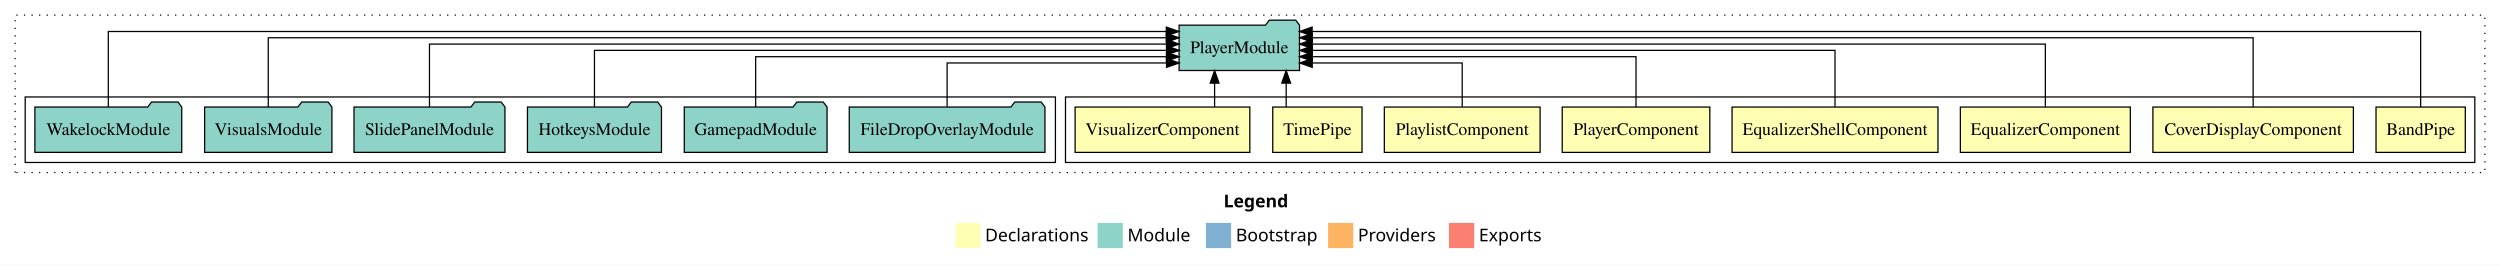
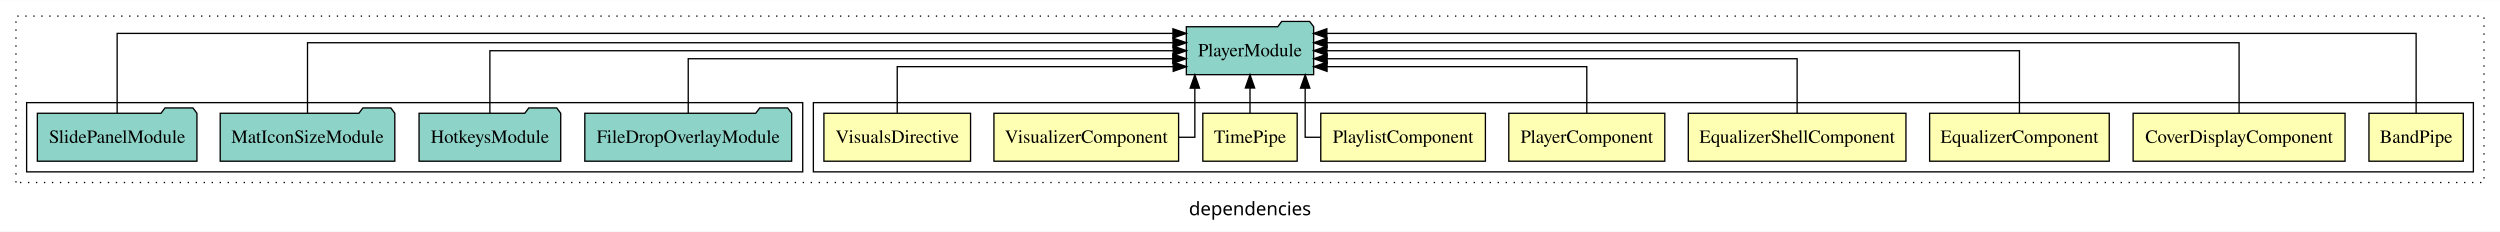
- <svg xmlns="http://www.w3.org/2000/svg" width="1985pt" height="211pt" viewBox="0.00 0.00 1985.00 211.00">
-   <g id="graph0" class="graph" transform="scale(1 1) rotate(0) translate(4 207)">
-     <polygon fill="#ffffff" stroke="transparent" points="-4,4 -4,-207 1981,-207 1981,4 -4,4" />
-     <text text-anchor="start" x="967.509" y="-42.4" font-family="sans-serif" font-weight="bold" font-size="14.00" fill="#000000">Legend</text>
-     <polygon fill="#ffffb3" stroke="transparent" points="754.5,-10 754.5,-30 774.5,-30 774.5,-10 754.5,-10" />
-     <text text-anchor="start" x="778.129" y="-15.4" font-family="sans-serif" font-size="14.00" fill="#000000">  Declarations</text>
-     <polygon fill="#8dd3c7" stroke="transparent" points="867.5,-10 867.5,-30 887.5,-30 887.5,-10 867.5,-10" />
-     <text text-anchor="start" x="891.225" y="-15.4" font-family="sans-serif" font-size="14.00" fill="#000000">  Module</text>
-     <polygon fill="#80b1d3" stroke="transparent" points="953.5,-10 953.5,-30 973.5,-30 973.5,-10 953.5,-10" />
-     <text text-anchor="start" x="977.281" y="-15.4" font-family="sans-serif" font-size="14.00" fill="#000000">  Bootstrap</text>
-     <polygon fill="#fdb462" stroke="transparent" points="1050.5,-10 1050.5,-30 1070.5,-30 1070.5,-10 1050.5,-10" />
-     <text text-anchor="start" x="1074.173" y="-15.4" font-family="sans-serif" font-size="14.00" fill="#000000">  Providers</text>
-     <polygon fill="#fb8072" stroke="transparent" points="1146.5,-10 1146.5,-30 1166.5,-30 1166.5,-10 1146.5,-10" />
-     <text text-anchor="start" x="1170.226" y="-15.4" font-family="sans-serif" font-size="14.00" fill="#000000">  Exports</text>
+ <svg xmlns="http://www.w3.org/2000/svg" width="1878pt" height="174pt" viewBox="0.00 0.00 1878.00 173.80">
+   <g id="graph0" class="graph" transform="scale(1 1) rotate(0) translate(4 169.8)">
+     <polygon fill="white" stroke="transparent" points="-4,4 -4,-169.8 1874,-169.8 1874,4 -4,4" />
+     <text text-anchor="middle" x="935" y="-8.2" font-family="sans-serif" font-size="14.00">dependencies</text>
    <g id="clust1" class="cluster">
-       <polygon fill="none" stroke="#000000" stroke-dasharray="1,5" points="8,-70 8,-195 1969,-195 1969,-70 8,-70" />
+       <polygon fill="none" stroke="black" stroke-dasharray="1,5" points="8,-32.8 8,-157.8 1862,-157.8 1862,-32.8 8,-32.8" />
    </g>
    <g id="clust2" class="cluster">
-       <polygon fill="none" stroke="#000000" points="842,-78 842,-130 1961,-130 1961,-78 842,-78" />
+       <polygon fill="none" stroke="black" points="607,-40.8 607,-92.8 1854,-92.8 1854,-40.8 607,-40.8" />
    </g>
-     <g id="clust11" class="cluster">
-       <polygon fill="none" stroke="#000000" points="16,-78 16,-130 834,-130 834,-78 16,-78" />
+     <g id="clust12" class="cluster">
+       <polygon fill="none" stroke="black" points="16,-40.8 16,-92.8 599,-92.8 599,-40.8 16,-40.8" />
    </g>
    <g id="node1" class="node">
-       <polygon fill="#ffffb3" stroke="#000000" points="1953.44,-122 1882.56,-122 1882.56,-86 1953.44,-86 1953.44,-122" />
-       <text text-anchor="middle" x="1918" y="-99.8" font-family="Times,serif" font-size="14.00" fill="#000000">BandPipe</text>
+       <polygon fill="#ffffb3" stroke="black" points="1846.44,-84.8 1775.56,-84.8 1775.56,-48.8 1846.44,-48.8 1846.44,-84.8" />
+       <text text-anchor="middle" x="1811" y="-62.6" font-family="Times,serif" font-size="14.00">BandPipe</text>
+     </g>
+     <g id="node10" class="node">
+       <polygon fill="#8dd3c7" stroke="black" points="982.82,-149.8 979.82,-153.8 958.82,-153.8 955.82,-149.8 887.18,-149.8 887.18,-113.8 982.82,-113.8 982.82,-149.8" />
+       <text text-anchor="middle" x="935" y="-127.6" font-family="Times,serif" font-size="14.00">PlayerModule</text>
+     </g>
+     <g id="edge1" class="edge">
+       <path fill="none" stroke="black" d="M1811,-84.89C1811,-107.93 1811,-144.8 1811,-144.8 1811,-144.8 992.72,-144.8 992.72,-144.8" />
+       <polygon fill="black" stroke="black" points="992.72,-141.3 982.72,-144.8 992.72,-148.3 992.72,-141.3" />
+     </g>
+     <g id="node2" class="node">
+       <polygon fill="#ffffb3" stroke="black" points="1757.6,-84.8 1598.4,-84.8 1598.4,-48.8 1757.6,-48.8 1757.6,-84.8" />
+       <text text-anchor="middle" x="1678" y="-62.6" font-family="Times,serif" font-size="14.00">CoverDisplayComponent</text>
+     </g>
+     <g id="edge2" class="edge">
+       <path fill="none" stroke="black" d="M1678,-85.08C1678,-106.12 1678,-137.8 1678,-137.8 1678,-137.8 992.89,-137.8 992.89,-137.8" />
+       <polygon fill="black" stroke="black" points="992.89,-134.3 982.89,-137.8 992.89,-141.3 992.89,-134.3" />
+     </g>
+     <g id="node3" class="node">
+       <polygon fill="#ffffb3" stroke="black" points="1580.47,-84.8 1445.53,-84.8 1445.53,-48.8 1580.47,-48.8 1580.47,-84.8" />
+       <text text-anchor="middle" x="1513" y="-62.6" font-family="Times,serif" font-size="14.00">EqualizerComponent</text>
+     </g>
+     <g id="edge3" class="edge">
+       <path fill="none" stroke="black" d="M1513,-84.91C1513,-104.14 1513,-131.8 1513,-131.8 1513,-131.8 992.79,-131.8 992.79,-131.8" />
+       <polygon fill="black" stroke="black" points="992.79,-128.3 982.79,-131.8 992.79,-135.3 992.79,-128.3" />
+     </g>
+     <g id="node4" class="node">
+       <polygon fill="#ffffb3" stroke="black" points="1427.75,-84.8 1264.25,-84.8 1264.25,-48.8 1427.75,-48.8 1427.75,-84.8" />
+       <text text-anchor="middle" x="1346" y="-62.6" font-family="Times,serif" font-size="14.00">EqualizerShellComponent</text>
+     </g>
+     <g id="edge4" class="edge">
+       <path fill="none" stroke="black" d="M1346,-84.82C1346,-102.17 1346,-125.8 1346,-125.8 1346,-125.8 992.95,-125.8 992.95,-125.8" />
+       <polygon fill="black" stroke="black" points="992.95,-122.3 982.95,-125.8 992.95,-129.3 992.95,-122.3" />
+     </g>
+     <g id="node5" class="node">
+       <polygon fill="#ffffb3" stroke="black" points="1246.6,-84.8 1129.4,-84.8 1129.4,-48.8 1246.6,-48.8 1246.6,-84.8" />
+       <text text-anchor="middle" x="1188" y="-62.6" font-family="Times,serif" font-size="14.00">PlayerComponent</text>
+     </g>
+     <g id="edge5" class="edge">
+       <path fill="none" stroke="black" d="M1188,-85.04C1188,-100.37 1188,-119.8 1188,-119.8 1188,-119.8 992.88,-119.8 992.88,-119.8" />
+       <polygon fill="black" stroke="black" points="992.88,-116.3 982.88,-119.8 992.88,-123.3 992.88,-116.3" />
+     </g>
+     <g id="node6" class="node">
+       <polygon fill="#ffffb3" stroke="black" points="1111.84,-84.8 988.16,-84.8 988.16,-48.8 1111.84,-48.8 1111.84,-84.8" />
+       <text text-anchor="middle" x="1050" y="-62.6" font-family="Times,serif" font-size="14.00">PlaylistComponent</text>
+     </g>
+     <g id="edge6" class="edge">
+       <path fill="none" stroke="black" d="M988.26,-66.8C981.18,-66.8 976.44,-66.8 976.44,-66.8 976.44,-66.8 976.44,-103.69 976.44,-103.69" />
+       <polygon fill="black" stroke="black" points="972.94,-103.69 976.44,-113.69 979.94,-103.69 972.94,-103.69" />
+     </g>
+     <g id="node7" class="node">
+       <polygon fill="#ffffb3" stroke="black" points="970.44,-84.8 899.56,-84.8 899.56,-48.8 970.44,-48.8 970.44,-84.8" />
+       <text text-anchor="middle" x="935" y="-62.6" font-family="Times,serif" font-size="14.00">TimePipe</text>
+     </g>
+     <g id="edge7" class="edge">
+       <path fill="none" stroke="black" d="M935,-84.91C935,-84.91 935,-103.79 935,-103.79" />
+       <polygon fill="black" stroke="black" points="931.5,-103.79 935,-113.79 938.5,-103.79 931.5,-103.79" />
+     </g>
+     <g id="node8" class="node">
+       <polygon fill="#ffffb3" stroke="black" points="881.36,-84.8 742.64,-84.8 742.64,-48.8 881.36,-48.8 881.36,-84.8" />
+       <text text-anchor="middle" x="812" y="-62.6" font-family="Times,serif" font-size="14.00">VisualizerComponent</text>
+     </g>
+     <g id="edge8" class="edge">
+       <path fill="none" stroke="black" d="M881.53,-66.8C888.78,-66.8 893.56,-66.8 893.56,-66.8 893.56,-66.8 893.56,-103.69 893.56,-103.69" />
+       <polygon fill="black" stroke="black" points="890.06,-103.69 893.56,-113.69 897.06,-103.69 890.06,-103.69" />
    </g>
    <g id="node9" class="node">
-       <polygon fill="#8dd3c7" stroke="#000000" points="1027.813,-187 1024.813,-191 1003.813,-191 1000.813,-187 932.187,-187 932.187,-151 1027.813,-151 1027.813,-187" />
-       <text text-anchor="middle" x="980" y="-164.8" font-family="Times,serif" font-size="14.00" fill="#000000">PlayerModule</text>
-     </g>
-     <g id="edge1" class="edge">
-       <path fill="none" stroke="#000000" d="M1918,-122.091C1918,-145.133 1918,-182 1918,-182 1918,-182 1037.805,-182 1037.805,-182" />
-       <polygon fill="#000000" stroke="#000000" points="1037.805,-178.5 1027.805,-182 1037.805,-185.5 1037.805,-178.5" />
-     </g>
-     <g id="node2" class="node">
-       <polygon fill="#ffffb3" stroke="#000000" points="1864.591,-122 1705.409,-122 1705.409,-86 1864.591,-86 1864.591,-122" />
-       <text text-anchor="middle" x="1785" y="-99.8" font-family="Times,serif" font-size="14.00" fill="#000000">CoverDisplayComponent</text>
-     </g>
-     <g id="edge2" class="edge">
-       <path fill="none" stroke="#000000" d="M1785,-122.045C1785,-143.662 1785,-177 1785,-177 1785,-177 1037.946,-177 1037.946,-177" />
-       <polygon fill="#000000" stroke="#000000" points="1037.946,-173.5 1027.946,-177 1037.946,-180.5 1037.946,-173.5" />
-     </g>
-     <g id="node3" class="node">
-       <polygon fill="#ffffb3" stroke="#000000" points="1687.471,-122 1552.529,-122 1552.529,-86 1687.471,-86 1687.471,-122" />
-       <text text-anchor="middle" x="1620" y="-99.8" font-family="Times,serif" font-size="14.00" fill="#000000">EqualizerComponent</text>
-     </g>
-     <g id="edge3" class="edge">
-       <path fill="none" stroke="#000000" d="M1620,-122.223C1620,-142.365 1620,-172 1620,-172 1620,-172 1037.842,-172 1037.842,-172" />
-       <polygon fill="#000000" stroke="#000000" points="1037.842,-168.5 1027.842,-172 1037.842,-175.5 1037.842,-168.5" />
-     </g>
-     <g id="node4" class="node">
-       <polygon fill="#ffffb3" stroke="#000000" points="1534.749,-122 1371.251,-122 1371.251,-86 1534.749,-86 1534.749,-122" />
-       <text text-anchor="middle" x="1453" y="-99.8" font-family="Times,serif" font-size="14.00" fill="#000000">EqualizerShellComponent</text>
-     </g>
-     <g id="edge4" class="edge">
-       <path fill="none" stroke="#000000" d="M1453,-122.222C1453,-140.828 1453,-167 1453,-167 1453,-167 1037.957,-167 1037.957,-167" />
-       <polygon fill="#000000" stroke="#000000" points="1037.957,-163.5 1027.957,-167 1037.957,-170.5 1037.957,-163.5" />
-     </g>
-     <g id="node5" class="node">
-       <polygon fill="#ffffb3" stroke="#000000" points="1353.595,-122 1236.405,-122 1236.405,-86 1353.595,-86 1353.595,-122" />
-       <text text-anchor="middle" x="1295" y="-99.8" font-family="Times,serif" font-size="14.00" fill="#000000">PlayerComponent</text>
-     </g>
-     <g id="edge5" class="edge">
-       <path fill="none" stroke="#000000" d="M1295,-122.034C1295,-139.06 1295,-162 1295,-162 1295,-162 1037.842,-162 1037.842,-162" />
-       <polygon fill="#000000" stroke="#000000" points="1037.842,-158.5 1027.842,-162 1037.842,-165.5 1037.842,-158.5" />
-     </g>
-     <g id="node6" class="node">
-       <polygon fill="#ffffb3" stroke="#000000" points="1218.837,-122 1095.163,-122 1095.163,-86 1218.837,-86 1218.837,-122" />
-       <text text-anchor="middle" x="1157" y="-99.8" font-family="Times,serif" font-size="14.00" fill="#000000">PlaylistComponent</text>
-     </g>
-     <g id="edge6" class="edge">
-       <path fill="none" stroke="#000000" d="M1157,-122.24C1157,-137.571 1157,-157 1157,-157 1157,-157 1037.899,-157 1037.899,-157" />
-       <polygon fill="#000000" stroke="#000000" points="1037.899,-153.5 1027.899,-157 1037.899,-160.5 1037.899,-153.5" />
-     </g>
-     <g id="node7" class="node">
-       <polygon fill="#ffffb3" stroke="#000000" points="1077.438,-122 1006.562,-122 1006.562,-86 1077.438,-86 1077.438,-122" />
-       <text text-anchor="middle" x="1042" y="-99.8" font-family="Times,serif" font-size="14.00" fill="#000000">TimePipe</text>
-     </g>
-     <g id="edge7" class="edge">
-       <path fill="none" stroke="#000000" d="M1017.219,-122.106C1017.219,-122.106 1017.219,-140.991 1017.219,-140.991" />
-       <polygon fill="#000000" stroke="#000000" points="1013.719,-140.991 1017.219,-150.991 1020.719,-140.991 1013.719,-140.991" />
-     </g>
-     <g id="node8" class="node">
-       <polygon fill="#ffffb3" stroke="#000000" points="988.36,-122 849.64,-122 849.64,-86 988.36,-86 988.36,-122" />
-       <text text-anchor="middle" x="919" y="-99.8" font-family="Times,serif" font-size="14.00" fill="#000000">VisualizerComponent</text>
-     </g>
-     <g id="edge8" class="edge">
-       <path fill="none" stroke="#000000" d="M960.387,-122.106C960.387,-122.106 960.387,-140.991 960.387,-140.991" />
-       <polygon fill="#000000" stroke="#000000" points="956.887,-140.991 960.387,-150.991 963.887,-140.991 956.887,-140.991" />
-     </g>
-     <g id="node10" class="node">
-       <polygon fill="#8dd3c7" stroke="#000000" points="825.683,-122 822.683,-126 801.683,-126 798.683,-122 670.317,-122 670.317,-86 825.683,-86 825.683,-122" />
-       <text text-anchor="middle" x="748" y="-99.8" font-family="Times,serif" font-size="14.00" fill="#000000">FileDropOverlayModule</text>
+       <polygon fill="#ffffb3" stroke="black" points="725.08,-84.8 614.92,-84.8 614.92,-48.8 725.08,-48.8 725.08,-84.8" />
+       <text text-anchor="middle" x="670" y="-62.6" font-family="Times,serif" font-size="14.00">VisualsDirective</text>
    </g>
    <g id="edge9" class="edge">
-       <path fill="none" stroke="#000000" d="M748,-122.24C748,-137.571 748,-157 748,-157 748,-157 922.211,-157 922.211,-157" />
-       <polygon fill="#000000" stroke="#000000" points="922.211,-160.5 932.211,-157 922.211,-153.5 922.211,-160.5" />
+       <path fill="none" stroke="black" d="M670,-85.04C670,-100.37 670,-119.8 670,-119.8 670,-119.8 877.32,-119.8 877.32,-119.8" />
+       <polygon fill="black" stroke="black" points="877.32,-123.3 887.32,-119.8 877.32,-116.3 877.32,-123.3" />
    </g>
    <g id="node11" class="node">
-       <polygon fill="#8dd3c7" stroke="#000000" points="652.691,-122 649.691,-126 628.691,-126 625.691,-122 539.309,-122 539.309,-86 652.691,-86 652.691,-122" />
-       <text text-anchor="middle" x="596" y="-99.8" font-family="Times,serif" font-size="14.00" fill="#000000">GamepadModule</text>
+       <polygon fill="#8dd3c7" stroke="black" points="590.69,-84.8 587.69,-88.8 566.69,-88.8 563.69,-84.8 435.31,-84.8 435.31,-48.8 590.69,-48.8 590.69,-84.8" />
+       <text text-anchor="middle" x="513" y="-62.6" font-family="Times,serif" font-size="14.00">FileDropOverlayModule</text>
    </g>
    <g id="edge10" class="edge">
-       <path fill="none" stroke="#000000" d="M596,-122.034C596,-139.06 596,-162 596,-162 596,-162 922.143,-162 922.143,-162" />
-       <polygon fill="#000000" stroke="#000000" points="922.143,-165.5 932.143,-162 922.143,-158.5 922.143,-165.5" />
+       <path fill="none" stroke="black" d="M513,-84.82C513,-102.17 513,-125.8 513,-125.8 513,-125.8 877,-125.8 877,-125.8" />
+       <polygon fill="black" stroke="black" points="877,-129.3 887,-125.8 877,-122.3 877,-129.3" />
    </g>
    <g id="node12" class="node">
-       <polygon fill="#8dd3c7" stroke="#000000" points="521.206,-122 518.206,-126 497.206,-126 494.206,-122 414.794,-122 414.794,-86 521.206,-86 521.206,-122" />
-       <text text-anchor="middle" x="468" y="-99.8" font-family="Times,serif" font-size="14.00" fill="#000000">HotkeysModule</text>
+       <polygon fill="#8dd3c7" stroke="black" points="417.21,-84.8 414.21,-88.8 393.21,-88.8 390.21,-84.8 310.79,-84.8 310.79,-48.8 417.21,-48.8 417.21,-84.8" />
+       <text text-anchor="middle" x="364" y="-62.6" font-family="Times,serif" font-size="14.00">HotkeysModule</text>
    </g>
    <g id="edge11" class="edge">
-       <path fill="none" stroke="#000000" d="M468,-122.222C468,-140.828 468,-167 468,-167 468,-167 922.292,-167 922.292,-167" />
-       <polygon fill="#000000" stroke="#000000" points="922.292,-170.5 932.292,-167 922.292,-163.5 922.292,-170.5" />
+       <path fill="none" stroke="black" d="M364,-84.91C364,-104.14 364,-131.8 364,-131.8 364,-131.8 877.3,-131.8 877.3,-131.8" />
+       <polygon fill="black" stroke="black" points="877.3,-135.3 887.3,-131.8 877.3,-128.3 877.3,-135.3" />
    </g>
    <g id="node13" class="node">
-       <polygon fill="#8dd3c7" stroke="#000000" points="396.931,-122 393.931,-126 372.931,-126 369.931,-122 277.069,-122 277.069,-86 396.931,-86 396.931,-122" />
-       <text text-anchor="middle" x="337" y="-99.8" font-family="Times,serif" font-size="14.00" fill="#000000">SlidePanelModule</text>
+       <polygon fill="#8dd3c7" stroke="black" points="292.58,-84.8 289.58,-88.8 268.58,-88.8 265.58,-84.8 161.42,-84.8 161.42,-48.8 292.58,-48.8 292.58,-84.8" />
+       <text text-anchor="middle" x="227" y="-62.6" font-family="Times,serif" font-size="14.00">MatIconSizeModule</text>
    </g>
    <g id="edge12" class="edge">
-       <path fill="none" stroke="#000000" d="M337,-122.223C337,-142.365 337,-172 337,-172 337,-172 922.196,-172 922.196,-172" />
-       <polygon fill="#000000" stroke="#000000" points="922.196,-175.5 932.196,-172 922.196,-168.5 922.196,-175.5" />
+       <path fill="none" stroke="black" d="M227,-85.08C227,-106.12 227,-137.8 227,-137.8 227,-137.8 877.17,-137.8 877.17,-137.8" />
+       <polygon fill="black" stroke="black" points="877.17,-141.3 887.17,-137.8 877.17,-134.3 877.17,-141.3" />
    </g>
    <g id="node14" class="node">
-       <polygon fill="#8dd3c7" stroke="#000000" points="259.542,-122 256.542,-126 235.542,-126 232.542,-122 158.458,-122 158.458,-86 259.542,-86 259.542,-122" />
-       <text text-anchor="middle" x="209" y="-99.8" font-family="Times,serif" font-size="14.00" fill="#000000">VisualsModule</text>
+       <polygon fill="#8dd3c7" stroke="black" points="143.94,-84.8 140.94,-88.8 119.94,-88.8 116.94,-84.8 24.06,-84.8 24.06,-48.8 143.94,-48.8 143.94,-84.8" />
+       <text text-anchor="middle" x="84" y="-62.6" font-family="Times,serif" font-size="14.00">SlidePanelModule</text>
    </g>
    <g id="edge13" class="edge">
-       <path fill="none" stroke="#000000" d="M209,-122.045C209,-143.662 209,-177 209,-177 209,-177 922.062,-177 922.062,-177" />
-       <polygon fill="#000000" stroke="#000000" points="922.062,-180.5 932.062,-177 922.062,-173.5 922.062,-180.5" />
-     </g>
-     <g id="node15" class="node">
-       <polygon fill="#8dd3c7" stroke="#000000" points="140.299,-122 137.299,-126 116.299,-126 113.299,-122 23.701,-122 23.701,-86 140.299,-86 140.299,-122" />
-       <text text-anchor="middle" x="82" y="-99.8" font-family="Times,serif" font-size="14.00" fill="#000000">WakelockModule</text>
-     </g>
-     <g id="edge14" class="edge">
-       <path fill="none" stroke="#000000" d="M82,-122.091C82,-145.133 82,-182 82,-182 82,-182 922.037,-182 922.037,-182" />
-       <polygon fill="#000000" stroke="#000000" points="922.037,-185.5 932.037,-182 922.037,-178.5 922.037,-185.5" />
+       <path fill="none" stroke="black" d="M84,-84.89C84,-107.93 84,-144.8 84,-144.8 84,-144.8 877.12,-144.8 877.12,-144.8" />
+       <polygon fill="black" stroke="black" points="877.12,-148.3 887.12,-144.8 877.12,-141.3 877.12,-148.3" />
    </g>
  </g>
</svg>
